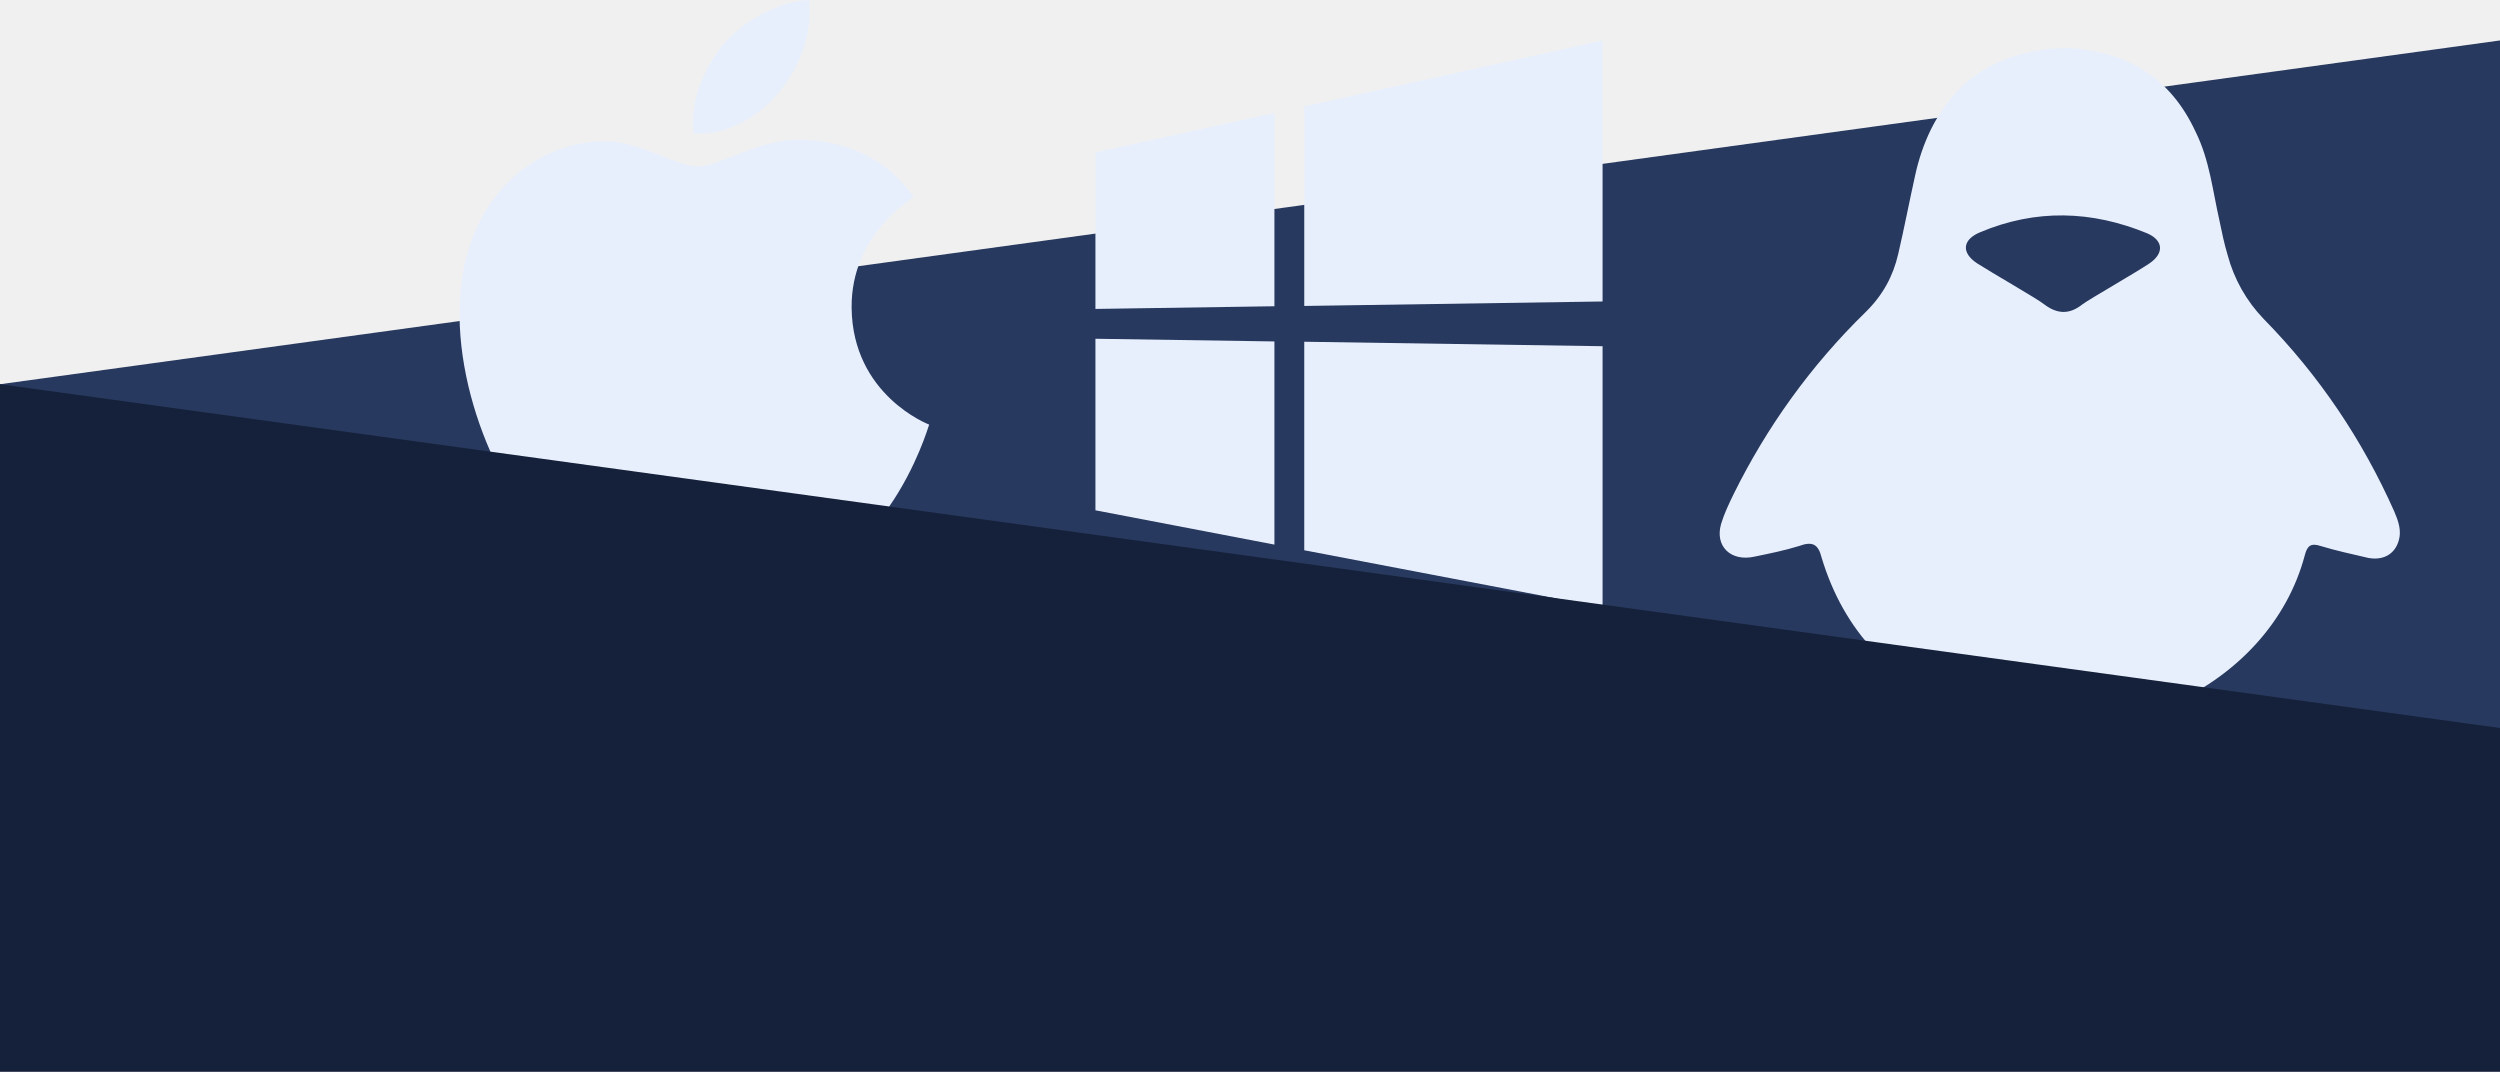
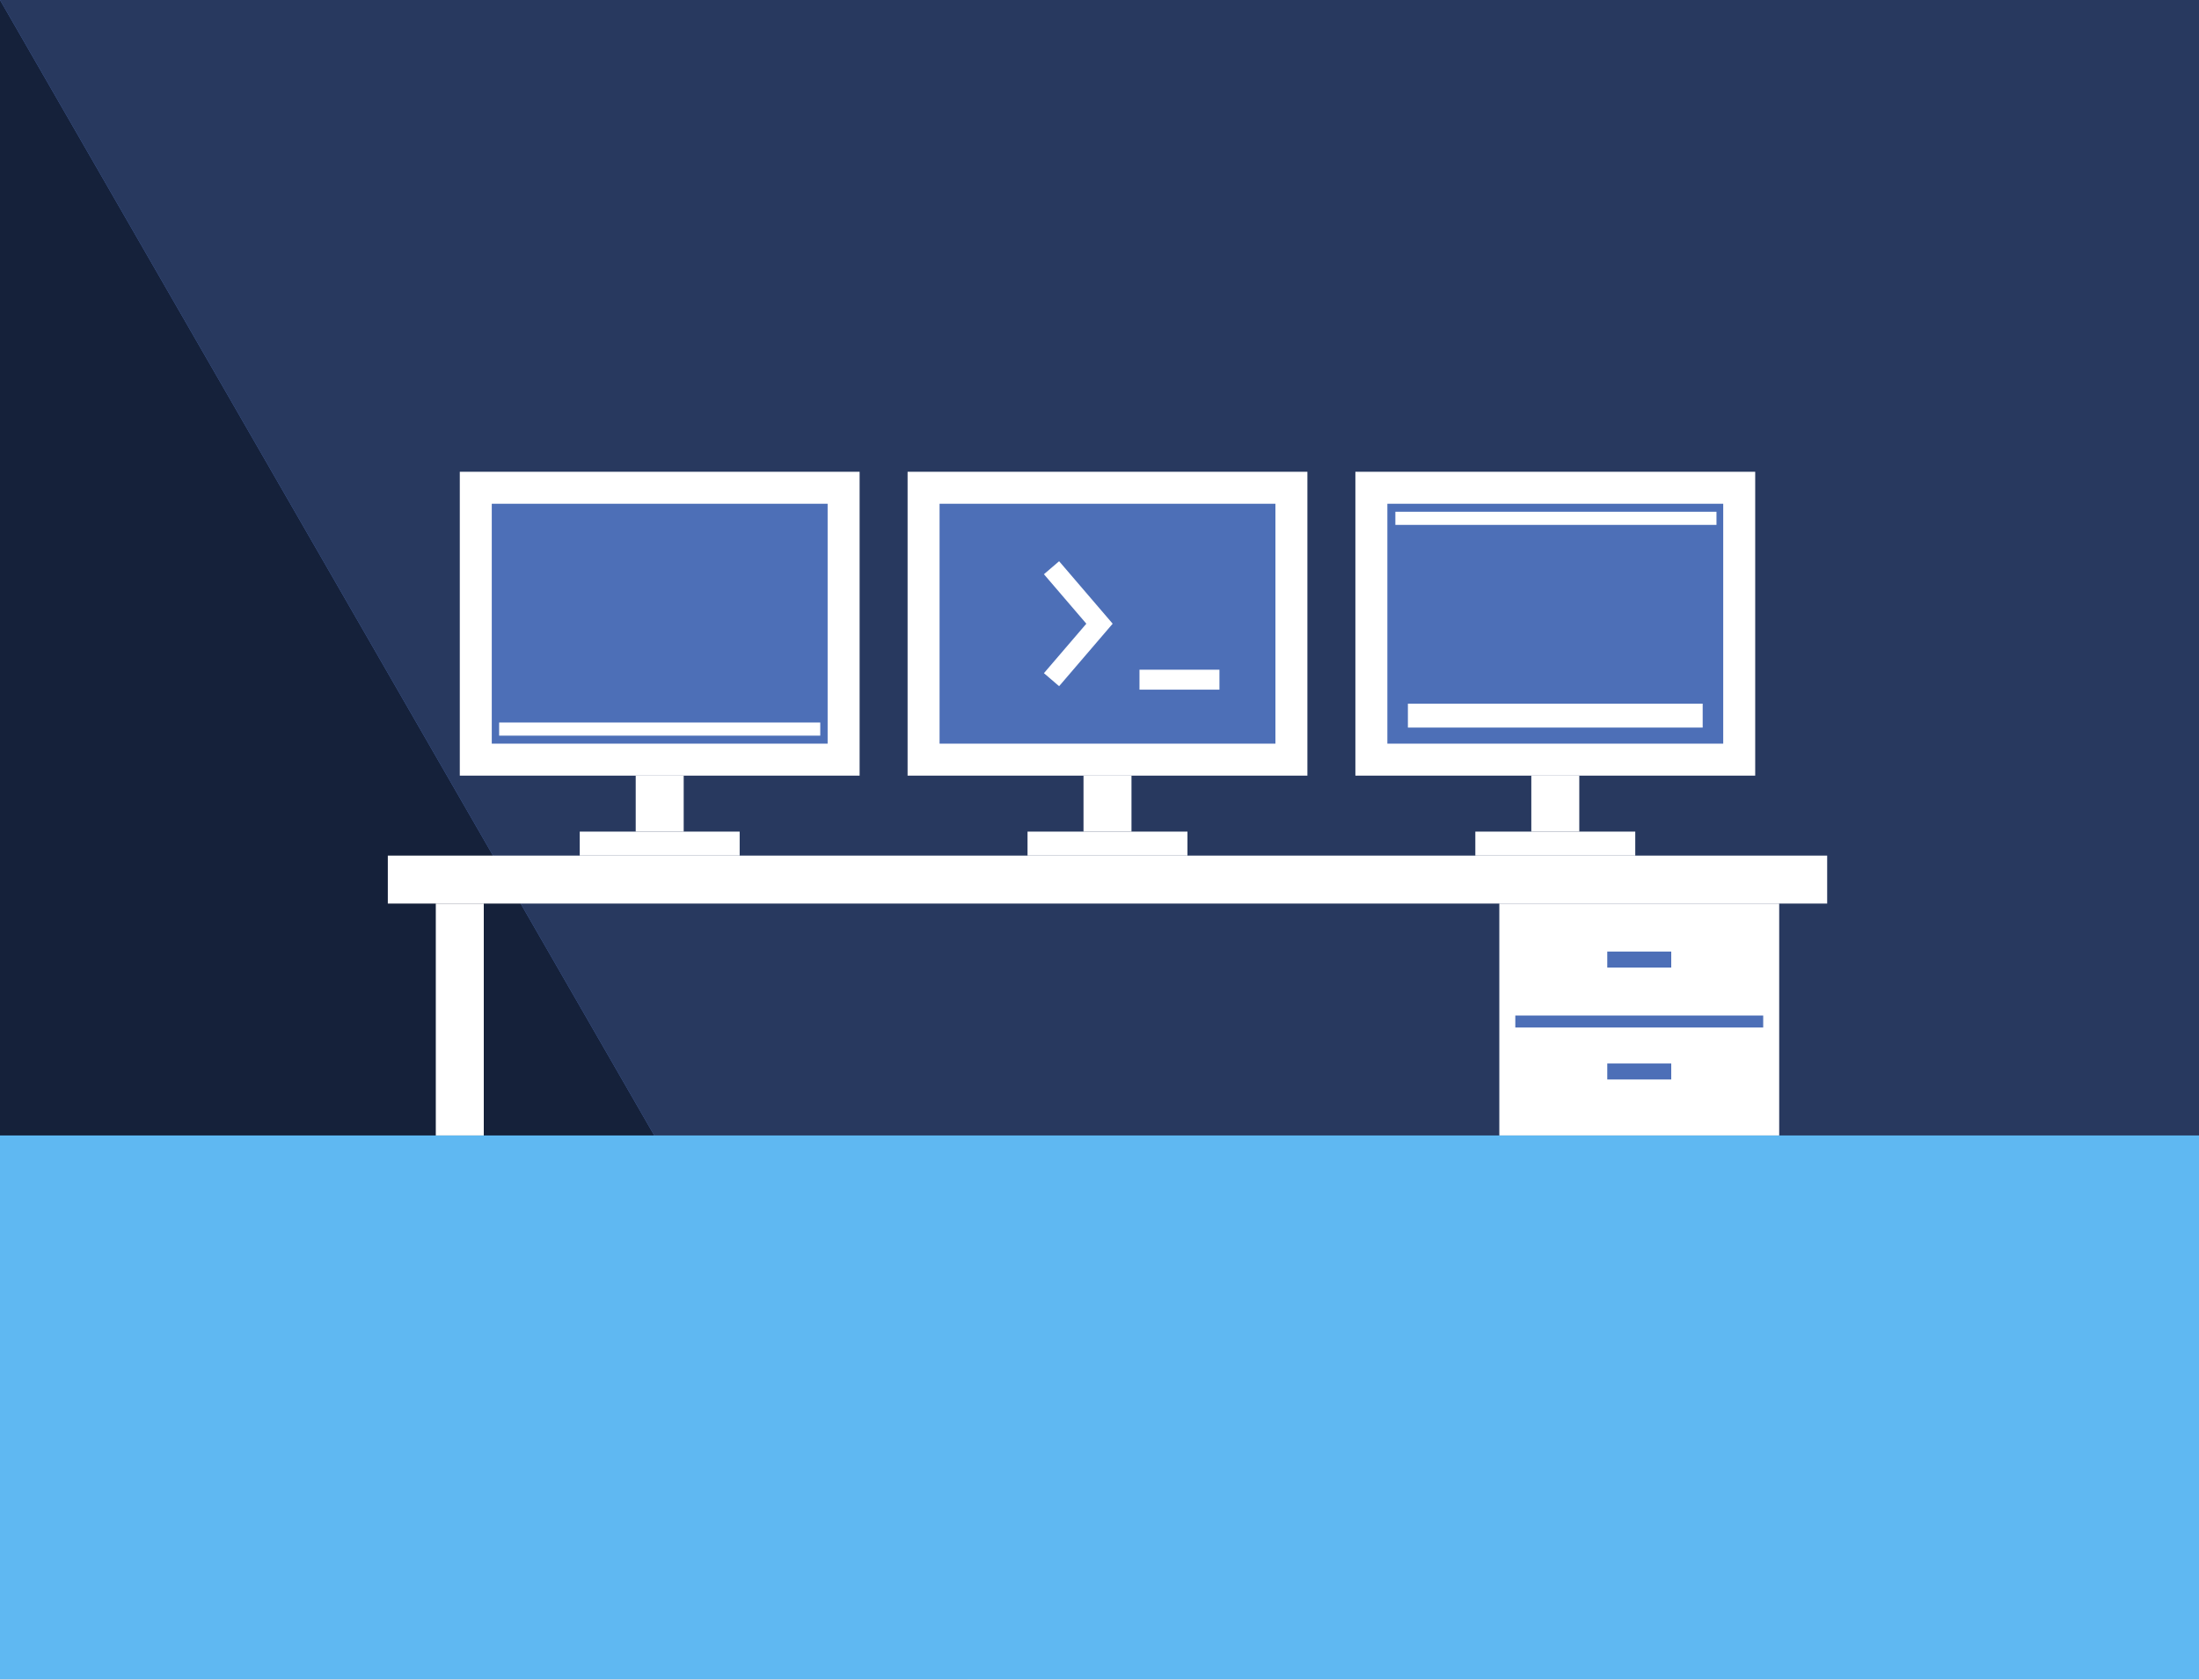
- <svg xmlns="http://www.w3.org/2000/svg" width="493.356" height="211.512" viewBox="0 0 493.356 211.512" version="1.1" id="svg1">
-   <defs id="defs1" />
-   <g id="layer1" transform="translate(-620.6393,-530.5302)">
-     <path id="rect1" style="fill:#28395f;fill-opacity:1;stroke-width:0.829" d="M 1113.995 538.511 L 620.639 606.354 L 620.639 674.198 L 1113.995 674.198 L 1113.995 606.354 L 1113.995 538.511 z " />
-     <path fill="currentColor" d="m 836.815,591.495 v -30.907 l 35.322,-7.771 v 38.148 z m 100.08,-52.983 v 51.512 l -58.87,0.883 v -39.384 z m -100.08,58.87 35.322,0.53 v 40.091 l -35.322,-6.77 z m 100.08,1.472 v 51.512 L 878.024,639.121 V 597.971 Z" id="path1-9" style="fill:#e8effc;fill-opacity:1;stroke-width:5.887" />
-     <path fill="currentColor" d="m 1044.679,582.602 c -2.818,1.879 -11.741,6.977 -13.082,7.984 -2.616,2.08 -5.032,1.946 -7.648,-0.067 -1.342,-1.073 -10.265,-6.172 -13.082,-7.984 -3.22,-2.08 -3.019,-4.696 0.537,-6.172 11.003,-4.629 22.005,-4.294 32.941,0.201 3.287,1.409 3.421,4.025 0.335,6.038 m 48.439,48.841 c -6.239,-14.022 -14.76,-26.769 -25.762,-37.973 a 28.848,28.848 0 0 1 -7.112,-12.613 c -0.671,-2.214 -1.14,-4.495 -1.61,-6.776 -1.342,-5.904 -1.946,-11.942 -4.696,-17.51 -4.898,-10.6 -13.418,-16.101 -25.762,-16.571 -12.143,0.335 -21.2,5.434 -26.5,16.101 -1.409,2.885 -2.415,5.904 -3.086,8.99 -1.14,5.099 -2.147,10.399 -3.354,15.565 -1.006,4.361 -3.019,8.118 -6.441,11.472 -10.802,10.533 -19.456,22.609 -26.031,35.893 -0.939,1.946 -1.879,3.891 -2.482,5.904 -1.275,4.428 1.946,7.514 6.642,6.441 2.952,-0.604 5.904,-1.208 8.722,-2.08 2.751,-1.006 3.824,-0.335 4.495,2.348 4.361,14.424 13.888,24.555 28.446,30.19 27.641,10.466 59.911,-4.428 66.888,-30.727 0.47,-1.811 1.141,-2.482 3.153,-1.811 3.086,0.939 6.239,1.61 9.393,2.348 3.287,0.604 5.703,-1.073 6.172,-4.294 0.201,-1.744 -0.403,-3.287 -1.073,-4.898" id="path1-8" style="fill:#e8effc;fill-opacity:1;stroke-width:6.709" />
-     <path fill="currentColor" d="m 796.121,630.486 c -4.741,7.083 -9.767,13.994 -17.421,14.108 -7.654,0.171 -10.11,-4.512 -18.792,-4.512 -8.739,0 -11.424,4.398 -18.677,4.684 -7.482,0.286 -13.137,-7.54 -17.935,-14.451 -9.767,-14.108 -17.25,-40.097 -7.197,-57.575 4.969,-8.682 13.88,-14.165 23.533,-14.337 7.311,-0.114 14.279,4.969 18.792,4.969 4.455,0 12.909,-6.112 21.762,-5.198 3.713,0.171 14.108,1.485 20.791,11.309 -0.514,0.343 -12.395,7.311 -12.28,21.762 0.171,17.25 15.136,23.018 15.308,23.076 -0.171,0.4 -2.399,8.225 -7.882,16.164 m -32.614,-91.388 c 4.17,-4.741 11.081,-8.339 16.793,-8.568 0.743,6.683 -1.942,13.423 -5.94,18.221 -3.941,4.855 -10.453,8.625 -16.85,8.111 -0.857,-6.569 2.342,-13.423 5.997,-17.764" id="path1" style="fill:#e8effc;fill-opacity:1;stroke-width:5.712" />
-     <path id="rect1-9-2" style="fill:#15213a;fill-opacity:1;stroke-width:0.829" d="M 620.639 606.354 L 620.639 674.198 L 620.639 742.042 L 1113.995 742.042 L 1113.995 674.198 L 620.639 606.354 z " />
+ <svg xmlns="http://www.w3.org/2000/svg" viewBox="0 0 549.999 420" width="549.999" height="420" version="1.1" id="svg76">
+   <defs id="defs76" />
+   <rect width="1648" height="420" fill="#4d6fb7" id="rect1" x="-549" y="0" />
+   <path id="polygon1" style="fill:#15213a;fill-opacity:1" d="M -1.1586377e-4,0 242,420 H -549 V 0 Z" />
+   <path id="polygon2" style="fill:#28395f;fill-opacity:1" d="M 549.999,0 791.999,420 H 242 L -1.1828565e-4,0 Z" />
+   <rect x="-549" y="284" width="1648" height="136" fill="#5fb8f2" id="rect3" />
+   <g id="g4" transform="translate(-497.0005)">
+     <g fill="#ffffff" id="g22">
+       <rect x="594" y="214" width="360" height="12" id="rect11" />
+       <rect x="606" y="226" width="12" height="58" id="rect12" />
+       <rect x="872" y="226" width="70" height="58" id="rect13" />
+       <rect x="612" y="118" width="100" height="76" id="rect14" />
+       <rect x="656" y="194" width="12" height="14" id="rect15" />
+       <rect x="642" y="208" width="40" height="6" id="rect16" />
+       <rect x="724" y="118" width="100" height="76" id="rect17" />
+       <rect x="768" y="194" width="12" height="14" id="rect18" />
+       <rect x="754" y="208" width="40" height="6" id="rect19" />
+       <rect x="836" y="118" width="100" height="76" id="rect20" />
+       <rect x="880" y="194" width="12" height="14" id="rect21" />
+       <rect x="866" y="208" width="40" height="6" id="rect22" />
+     </g>
+     <g fill="#4d6fb7" id="g28">
+       <rect x="620" y="126" width="84" height="60" id="rect23" />
+       <rect x="732" y="126" width="84" height="60" id="rect24" />
+       <rect x="844" y="126" width="84" height="60" id="rect25" />
+       <rect x="876" y="254" width="62" height="3" id="rect26" />
+       <rect x="899" y="238" width="16" height="4" id="rect27" />
+       <rect x="899" y="266" width="16" height="4" id="rect28" />
+     </g>
+     <path d="m 760,142 12,14 -12,14 m 22,0 h 20" fill="none" stroke="#ffffff" stroke-width="5" stroke-linecap="butt" stroke-linejoin="miter" id="path30" />
+     <g transform="translate(886,156)" fill="#ffffff" id="g32">
+       <rect x="-36.864" y="20" width="73.728" height="5.979" id="rect32" style="stroke-width:1.029" />
+       <rect x="-40" y="-28" width="80.316" height="3.285" id="rect32-8" style="stroke-width:0.796" />
+       <rect x="-264.158" y="24.715" width="80.316" height="3.285" id="rect32-8-9" style="stroke-width:0.796" />
+     </g>
  </g>
+   <rect style="fill:#ffffff;fill-opacity:0;stroke-width:0.536;paint-order:fill markers stroke" id="rect2-0-5" width="549.999" height="420" x="2.4174769e-06" y="0" />
</svg>
